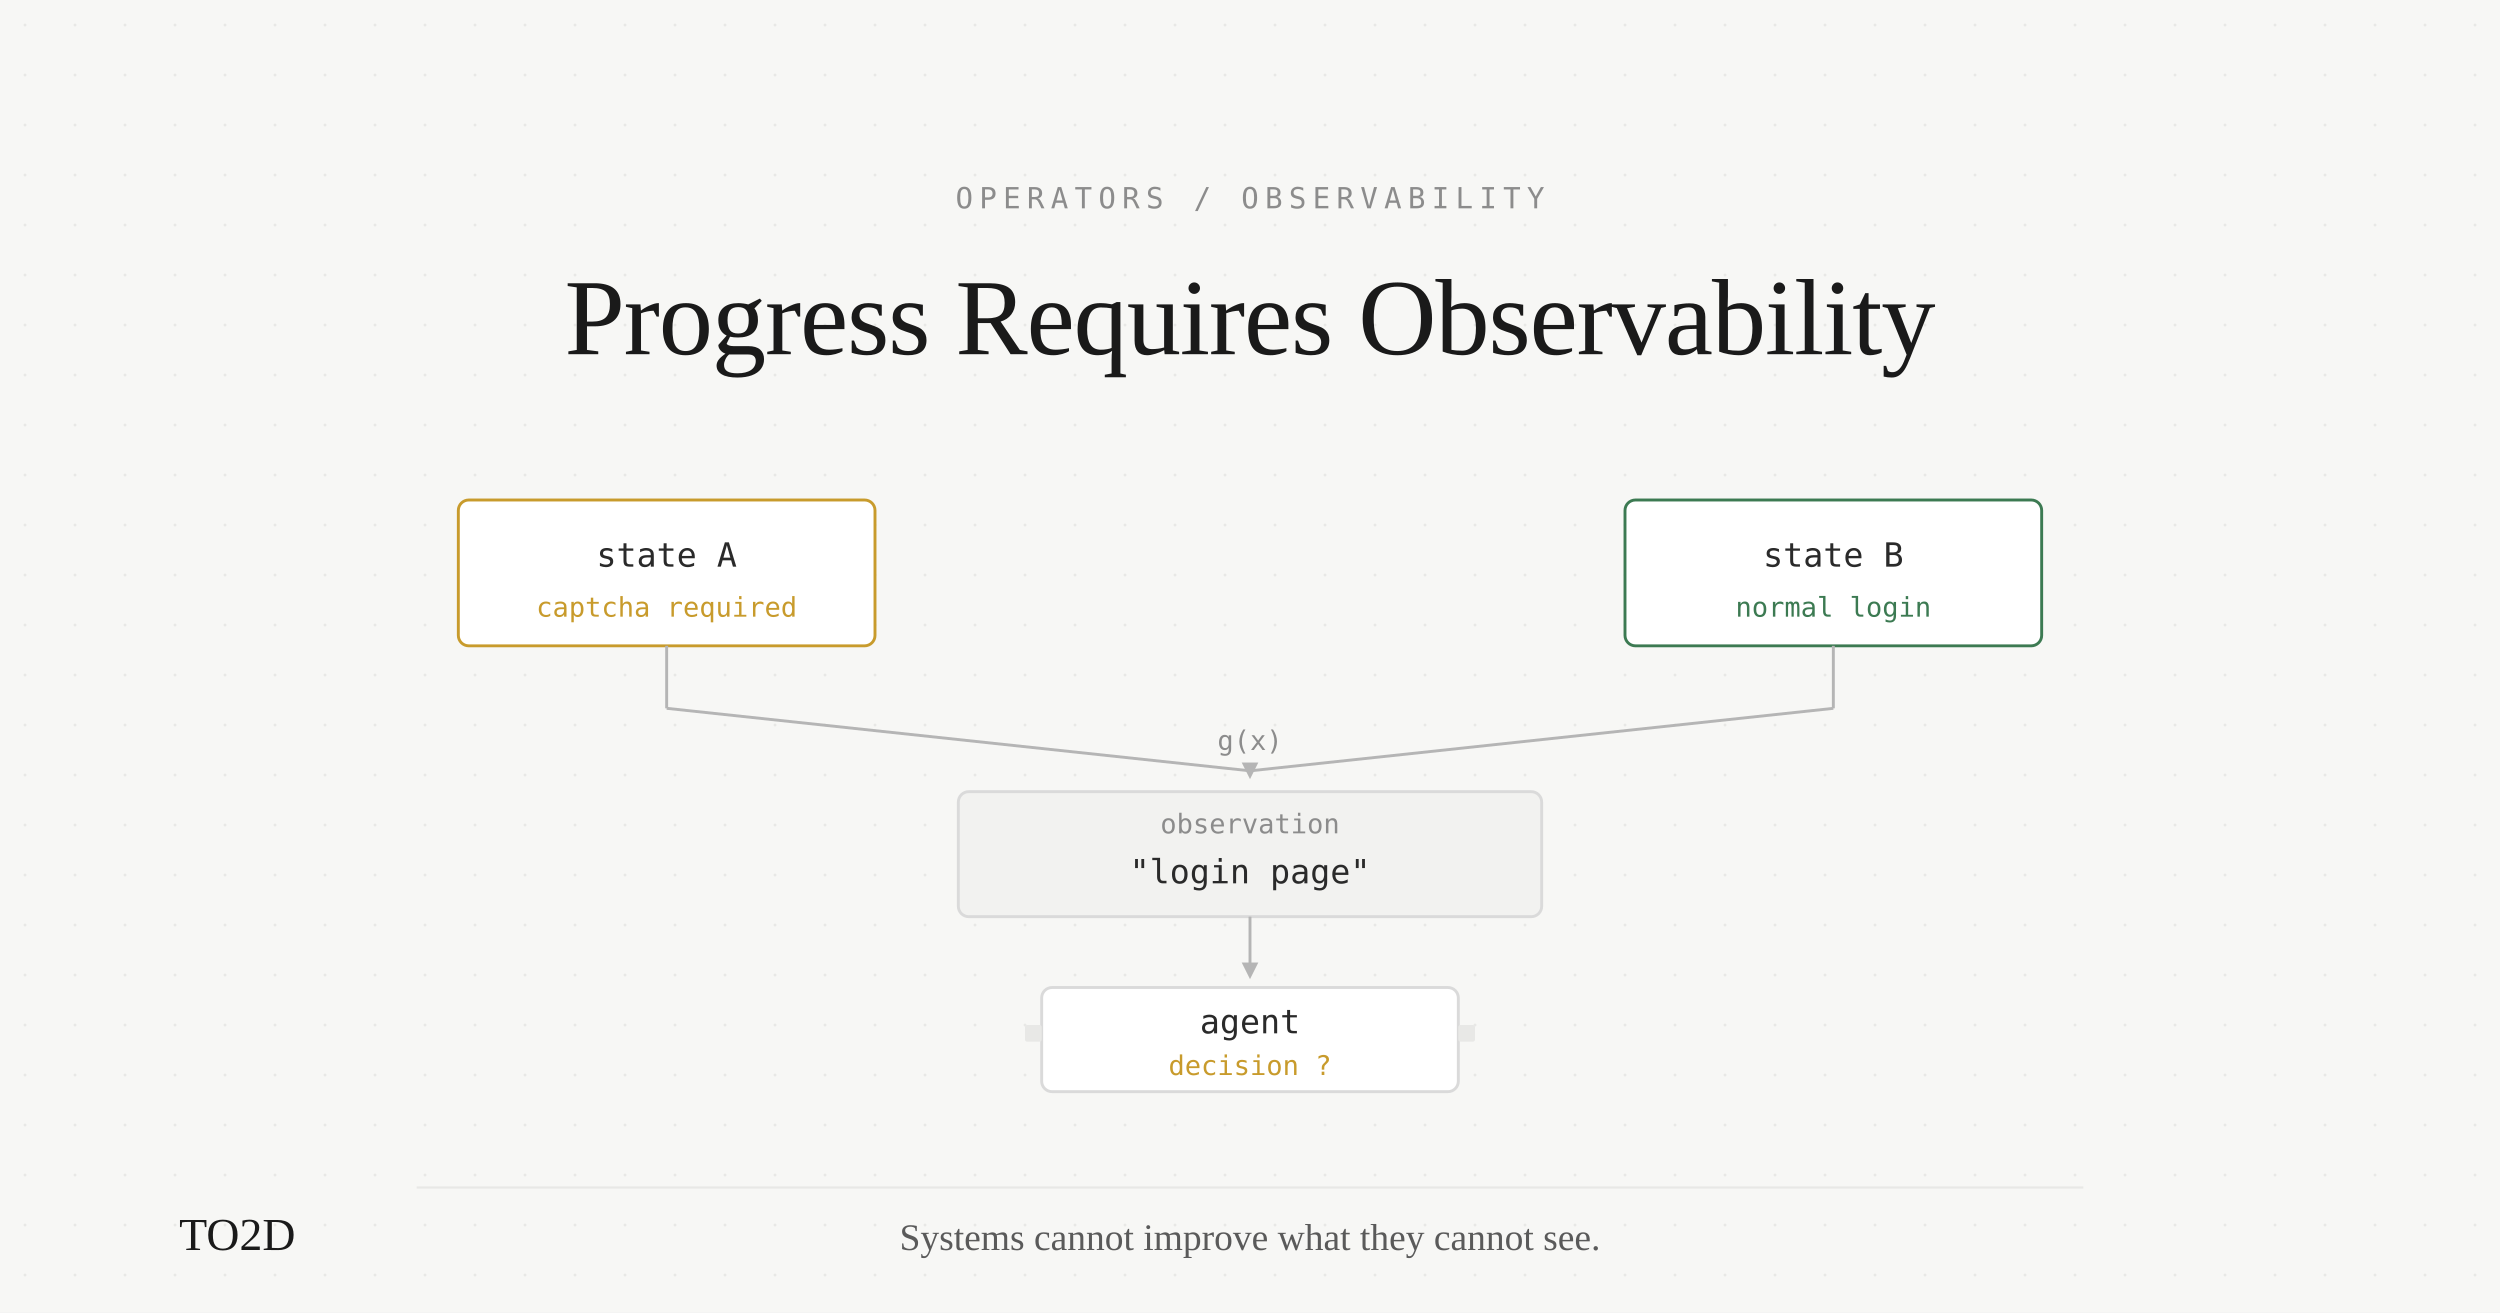
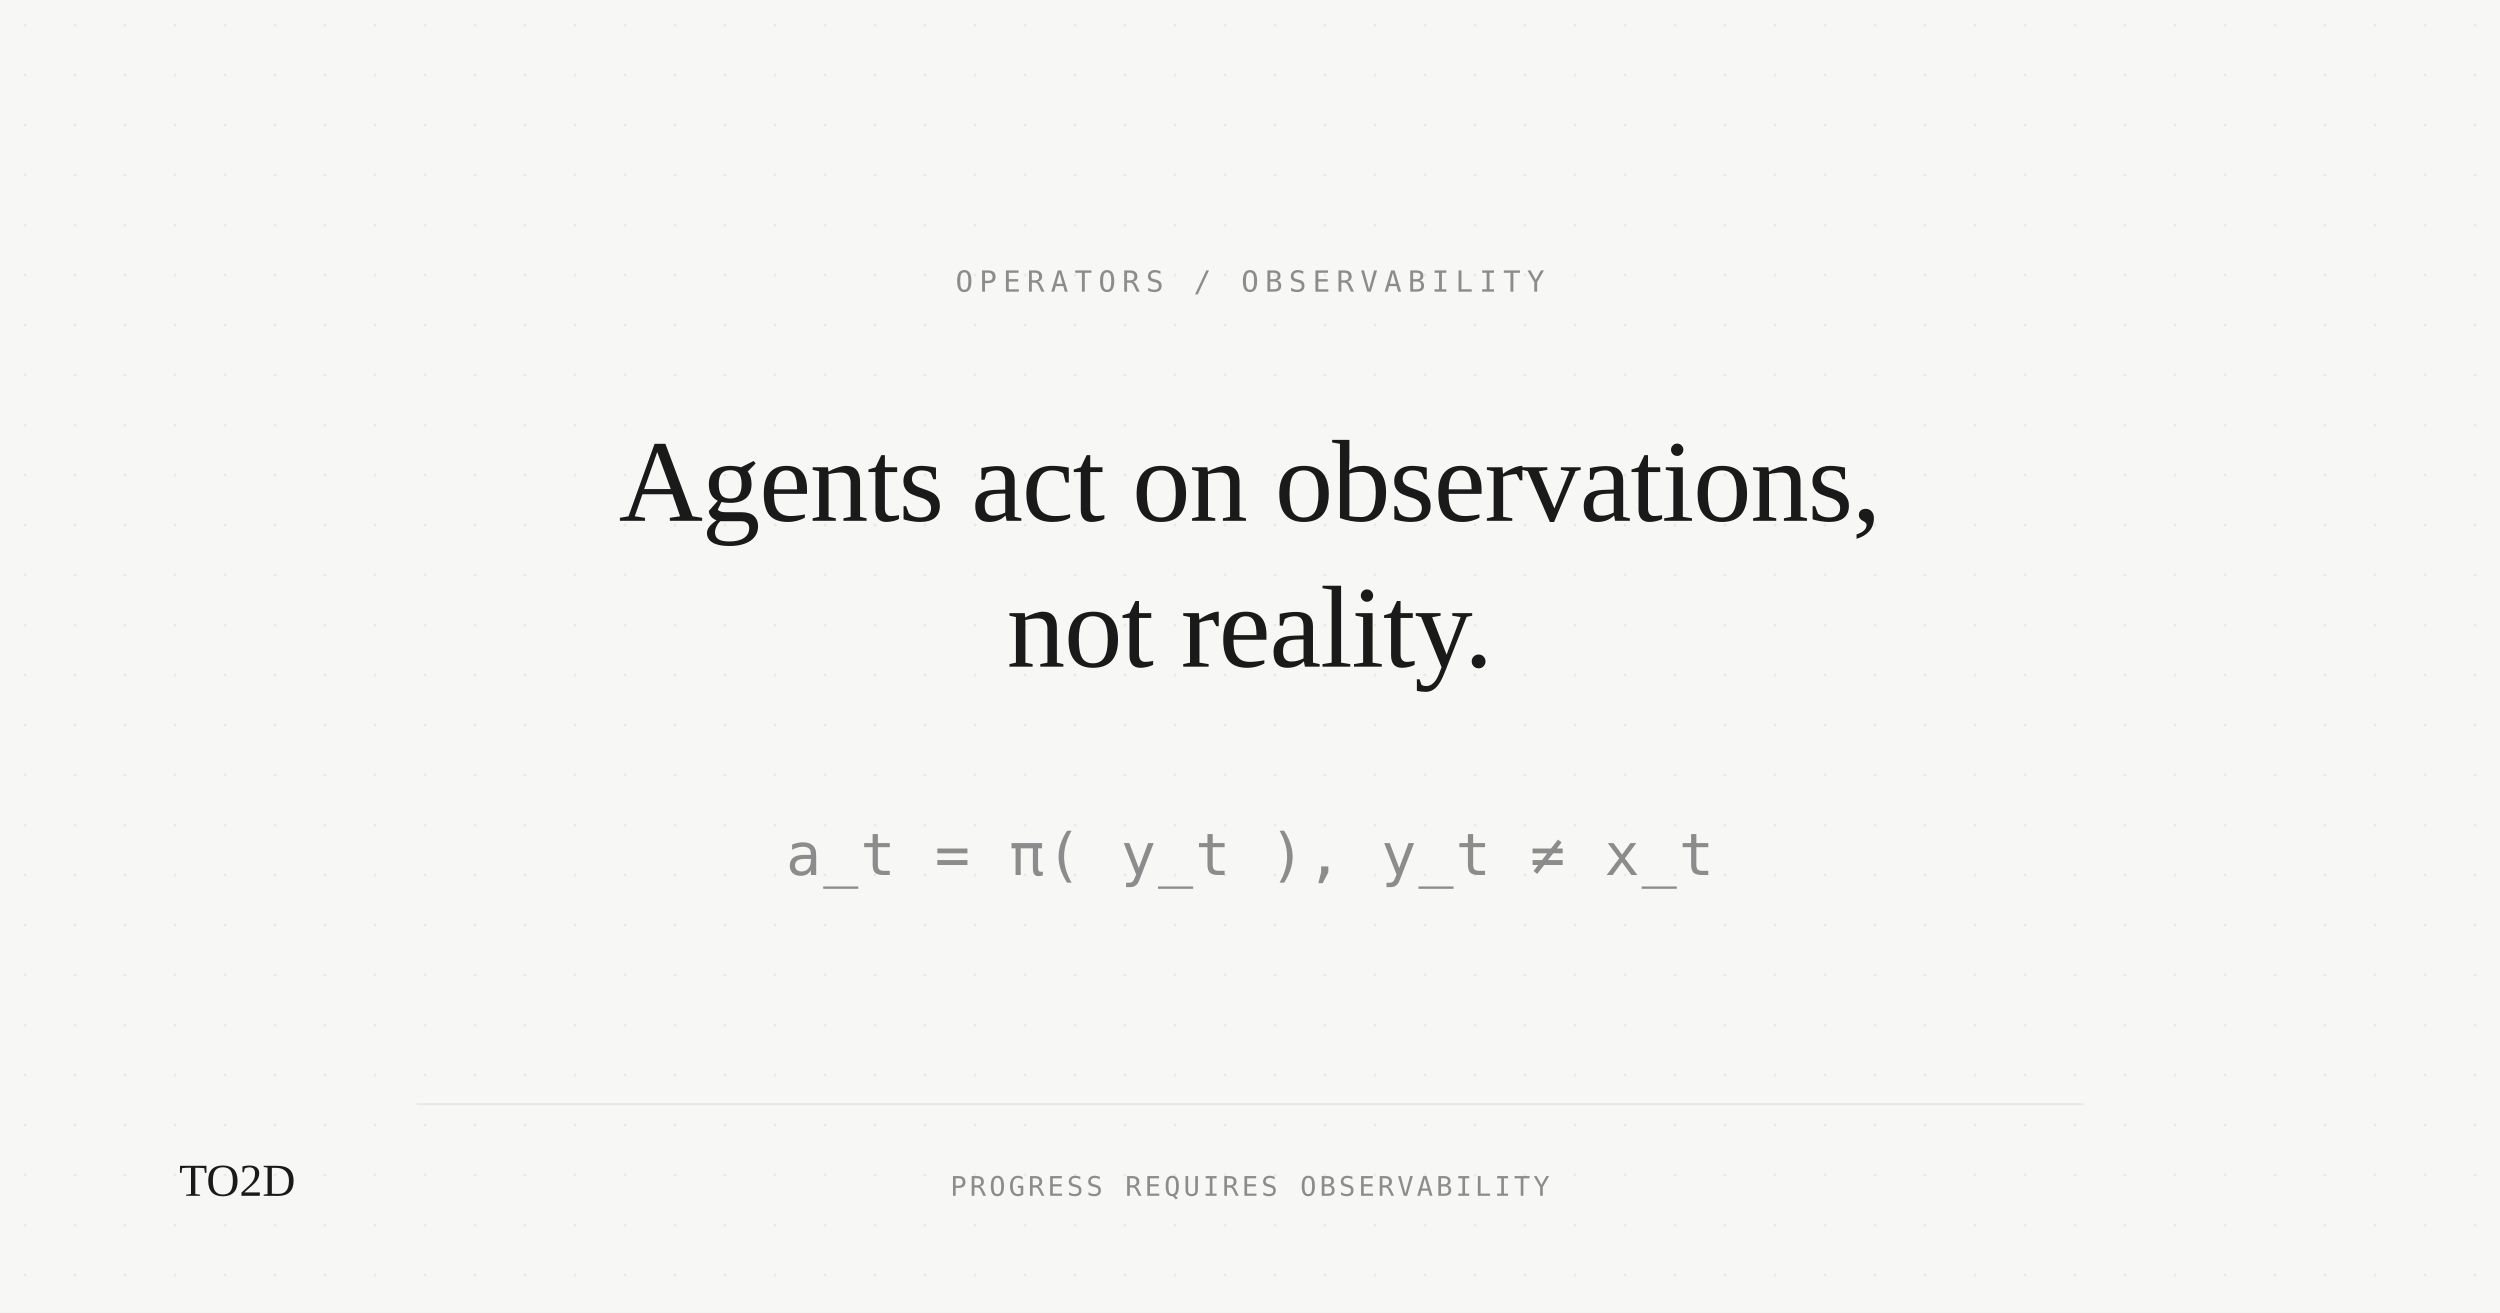
<svg xmlns="http://www.w3.org/2000/svg" width="1200" height="630" viewBox="0 0 1200 630" role="img" aria-label="Progress Requires Observability - TO2D">
  <defs>
    <pattern id="dotgrid" width="24" height="24" patternUnits="userSpaceOnUse">
      <circle cx="12" cy="12" r="0.7" fill="#E8E8E6" />
    </pattern>
  </defs>
  <rect width="1200" height="630" fill="#F7F7F5" />
  <rect width="1200" height="630" fill="url(#dotgrid)" />
-   <text x="600" y="100" text-anchor="middle" fill="#8C8C8C" font-family="monospace" font-size="14" letter-spacing="3">OPERATORS / OBSERVABILITY</text>
-   <text x="600" y="170" text-anchor="middle" fill="#1A1A1A" font-family="Georgia, Times New Roman, serif" font-size="52" font-weight="300" letter-spacing="-0.5">Progress Requires Observability</text>
-   <rect x="220" y="240" width="200" height="70" rx="5" fill="#FFFFFF" stroke="#C89B2C" stroke-width="1.4" />
-   <text x="320" y="272" text-anchor="middle" fill="#2A2A2A" font-family="monospace" font-size="16">state A</text>
-   <text x="320" y="296" text-anchor="middle" fill="#C89B2C" font-family="monospace" font-size="13">captcha required</text>
-   <rect x="780" y="240" width="200" height="70" rx="5" fill="#FFFFFF" stroke="#3C7A52" stroke-width="1.4" />
-   <text x="880" y="272" text-anchor="middle" fill="#2A2A2A" font-family="monospace" font-size="16">state B</text>
-   <text x="880" y="296" text-anchor="middle" fill="#3C7A52" font-family="monospace" font-size="13">normal login</text>
-   <line x1="320" y1="310" x2="320" y2="340" stroke="#B5B5B5" stroke-width="1.4" />
-   <line x1="880" y1="310" x2="880" y2="340" stroke="#B5B5B5" stroke-width="1.4" />
-   <line x1="320" y1="340" x2="600" y2="370" stroke="#B5B5B5" stroke-width="1.4" />
-   <line x1="880" y1="340" x2="600" y2="370" stroke="#B5B5B5" stroke-width="1.4" />
-   <polygon points="600,374 596,366 604,366" fill="#B5B5B5" />
-   <text x="600" y="360" text-anchor="middle" fill="#8C8C8C" font-family="monospace" font-size="13">g(x)</text>
-   <rect x="460" y="380" width="280" height="60" rx="5" fill="#F2F2F0" stroke="#DADADA" stroke-width="1.4" />
-   <text x="600" y="400" text-anchor="middle" fill="#8C8C8C" font-family="monospace" font-size="13">observation</text>
-   <text x="600" y="424" text-anchor="middle" fill="#2A2A2A" font-family="monospace" font-size="16">"login page"</text>
-   <line x1="600" y1="440" x2="600" y2="466" stroke="#B5B5B5" stroke-width="1.4" />
-   <polygon points="600,470 596,462 604,462" fill="#B5B5B5" />
-   <rect x="500" y="474" width="200" height="50" rx="5" fill="#FFFFFF" stroke="#DADADA" stroke-width="1.4" />
-   <rect x="492" y="492" width="8" height="8" rx="1" fill="#E8E8E6" />
-   <rect x="700" y="492" width="8" height="8" rx="1" fill="#E8E8E6" />
-   <text x="600" y="496" text-anchor="middle" fill="#2A2A2A" font-family="monospace" font-size="16">agent</text>
-   <text x="600" y="516" text-anchor="middle" fill="#C89B2C" font-family="monospace" font-size="13">decision ?</text>
-   <line x1="200" y1="570" x2="1000" y2="570" stroke="#E8E8E6" stroke-width="1" />
-   <text x="86" y="600" fill="#1A1A1A" font-family="Georgia, Times New Roman, serif" font-size="22">TO2D</text>
-   <text x="600" y="600" text-anchor="middle" fill="#5A5A5A" font-family="Georgia, Times New Roman, serif" font-size="18" font-weight="300">Systems cannot improve what they cannot see.</text>
+   <text x="600" y="140" text-anchor="middle" fill="#8C8C8C" font-family="monospace" font-size="14" letter-spacing="3">OPERATORS / OBSERVABILITY</text>
+   <text x="600" y="250" text-anchor="middle" fill="#1A1A1A" font-family="Georgia, Times New Roman, serif" font-size="56" font-weight="300" letter-spacing="-0.5">Agents act on observations,</text>
+   <text x="600" y="320" text-anchor="middle" fill="#1A1A1A" font-family="Georgia, Times New Roman, serif" font-size="56" font-weight="300" letter-spacing="-0.5">not reality.</text>
+   <text x="600" y="420" text-anchor="middle" fill="#8C8C8C" font-family="monospace" font-size="28" letter-spacing="1">a_t = π( y_t ),     y_t ≠ x_t</text>
+   <line x1="200" y1="530" x2="1000" y2="530" stroke="#E8E8E6" stroke-width="1" />
+   <text x="86" y="574" fill="#1A1A1A" font-family="Georgia, Times New Roman, serif" font-size="22">TO2D</text>
+   <text x="600" y="574" text-anchor="middle" fill="#8C8C8C" font-family="monospace" font-size="13" letter-spacing="1.5">PROGRESS REQUIRES OBSERVABILITY</text>
</svg>
